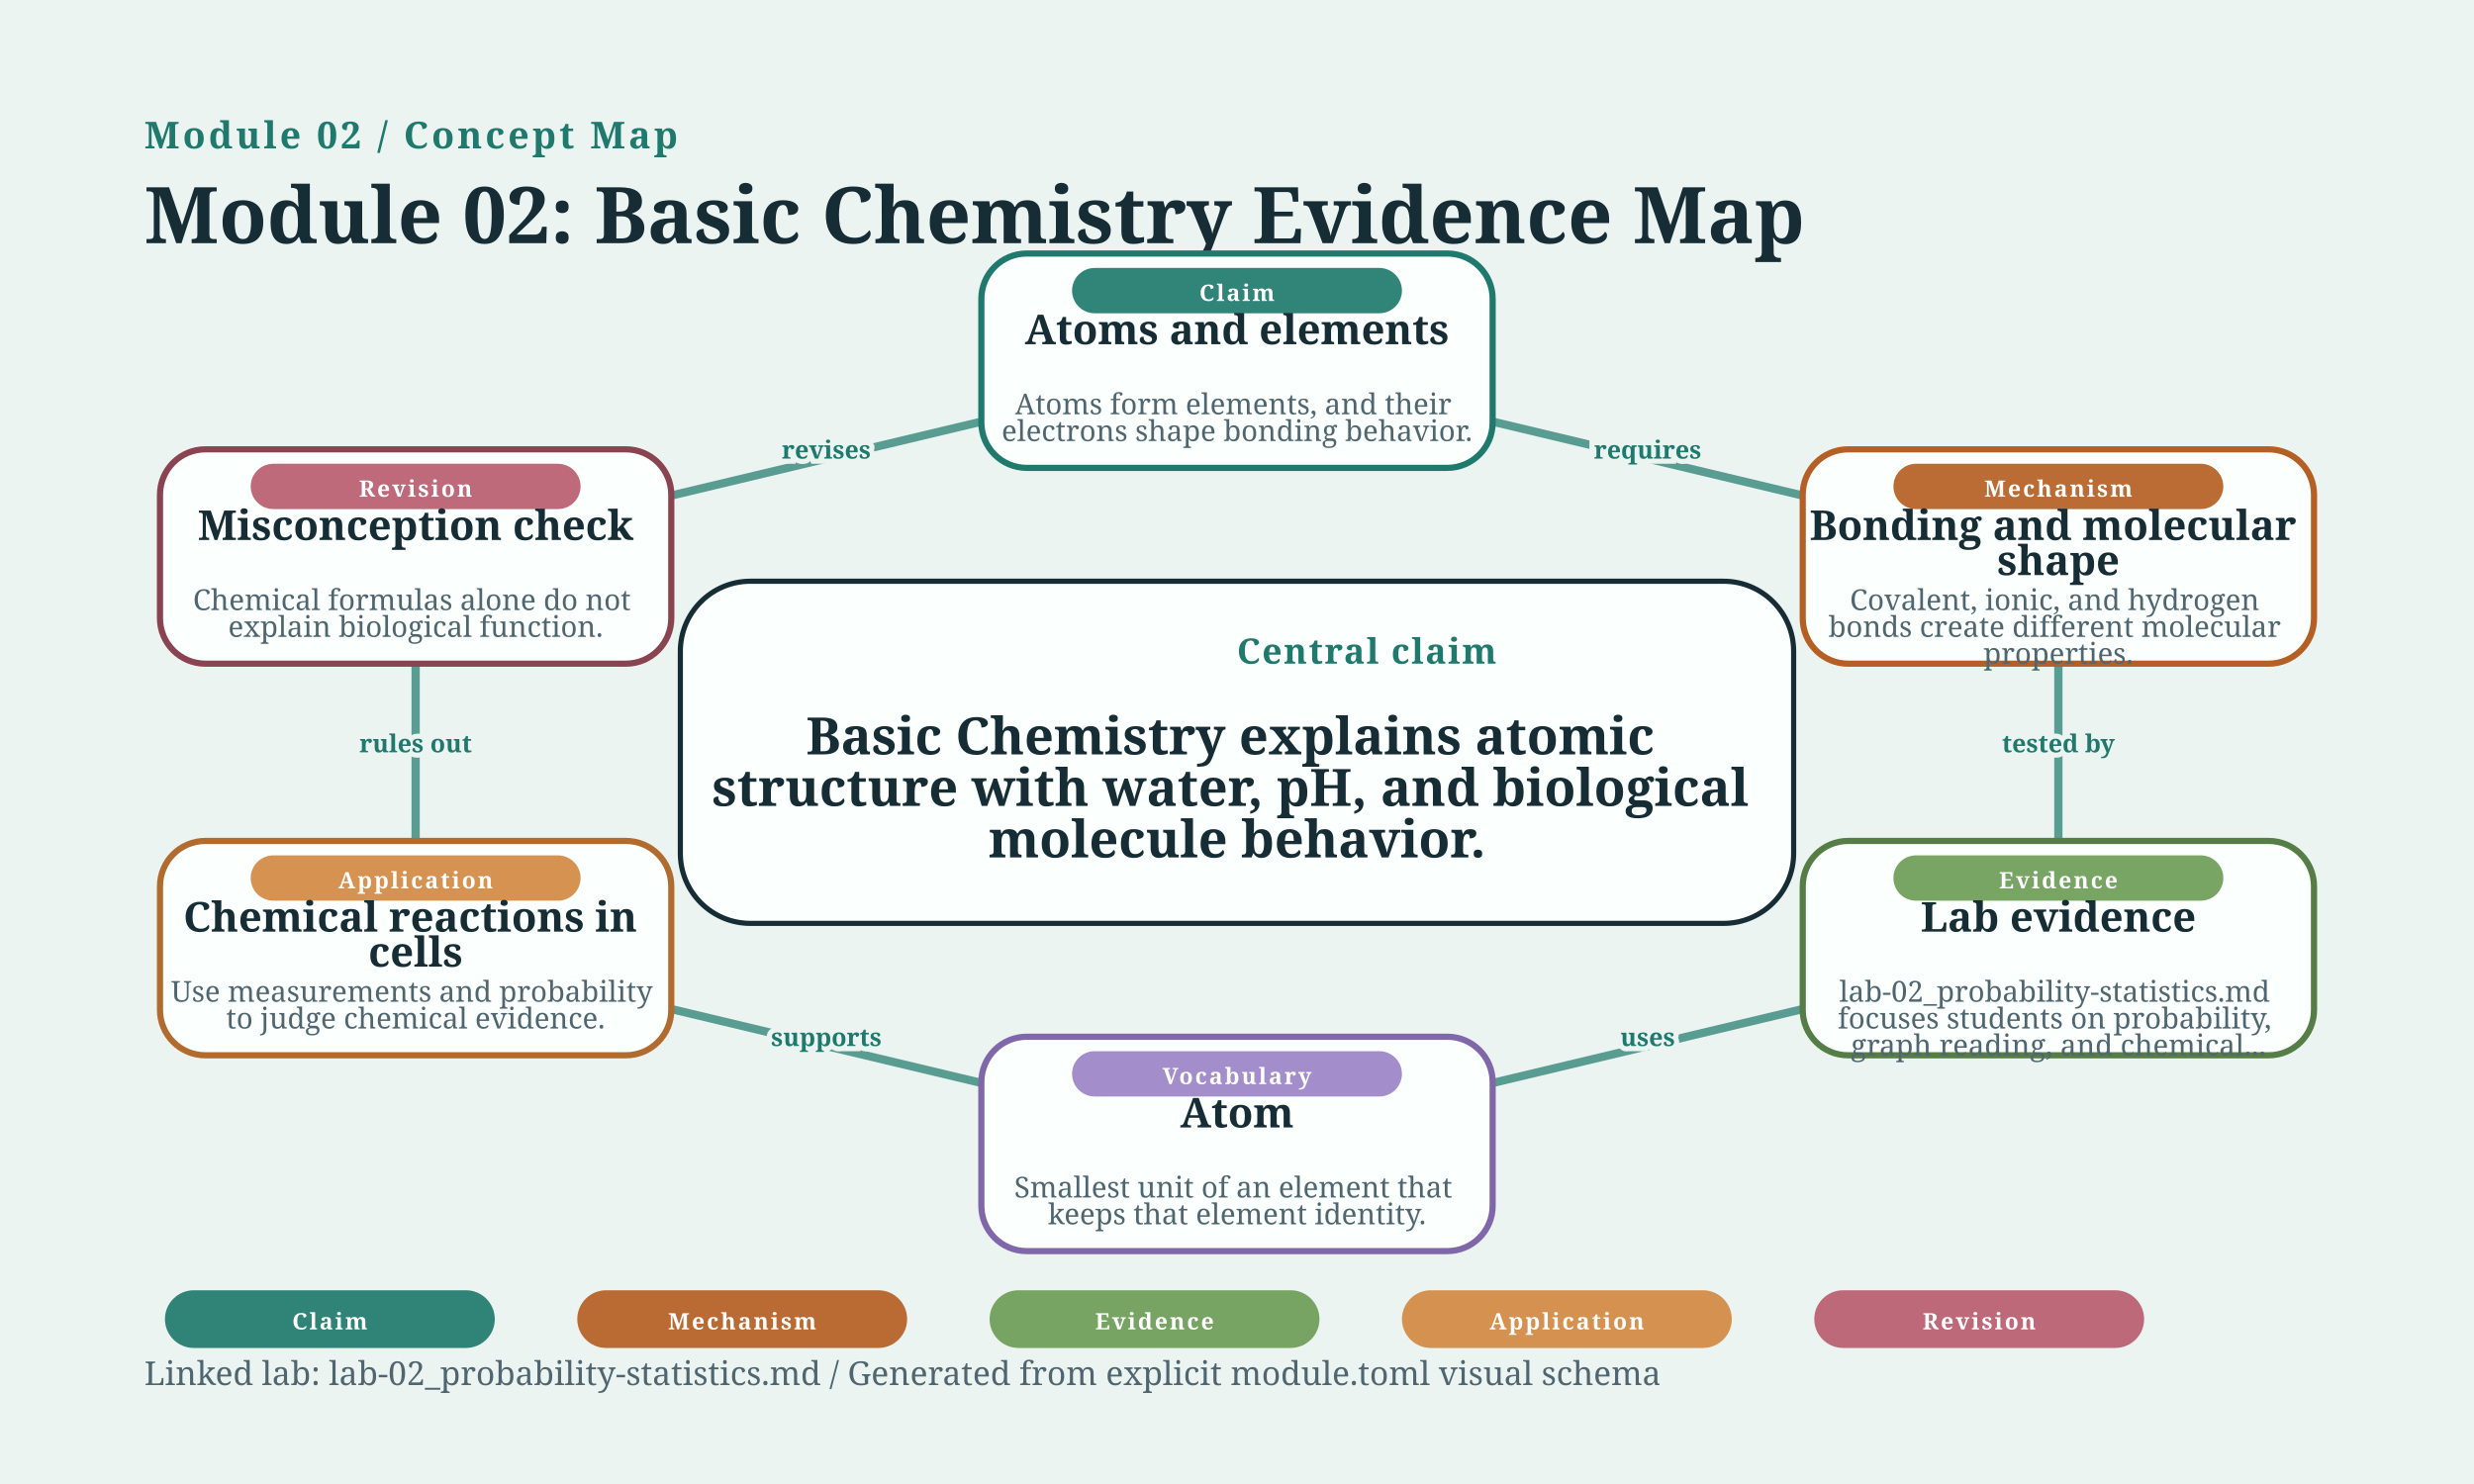
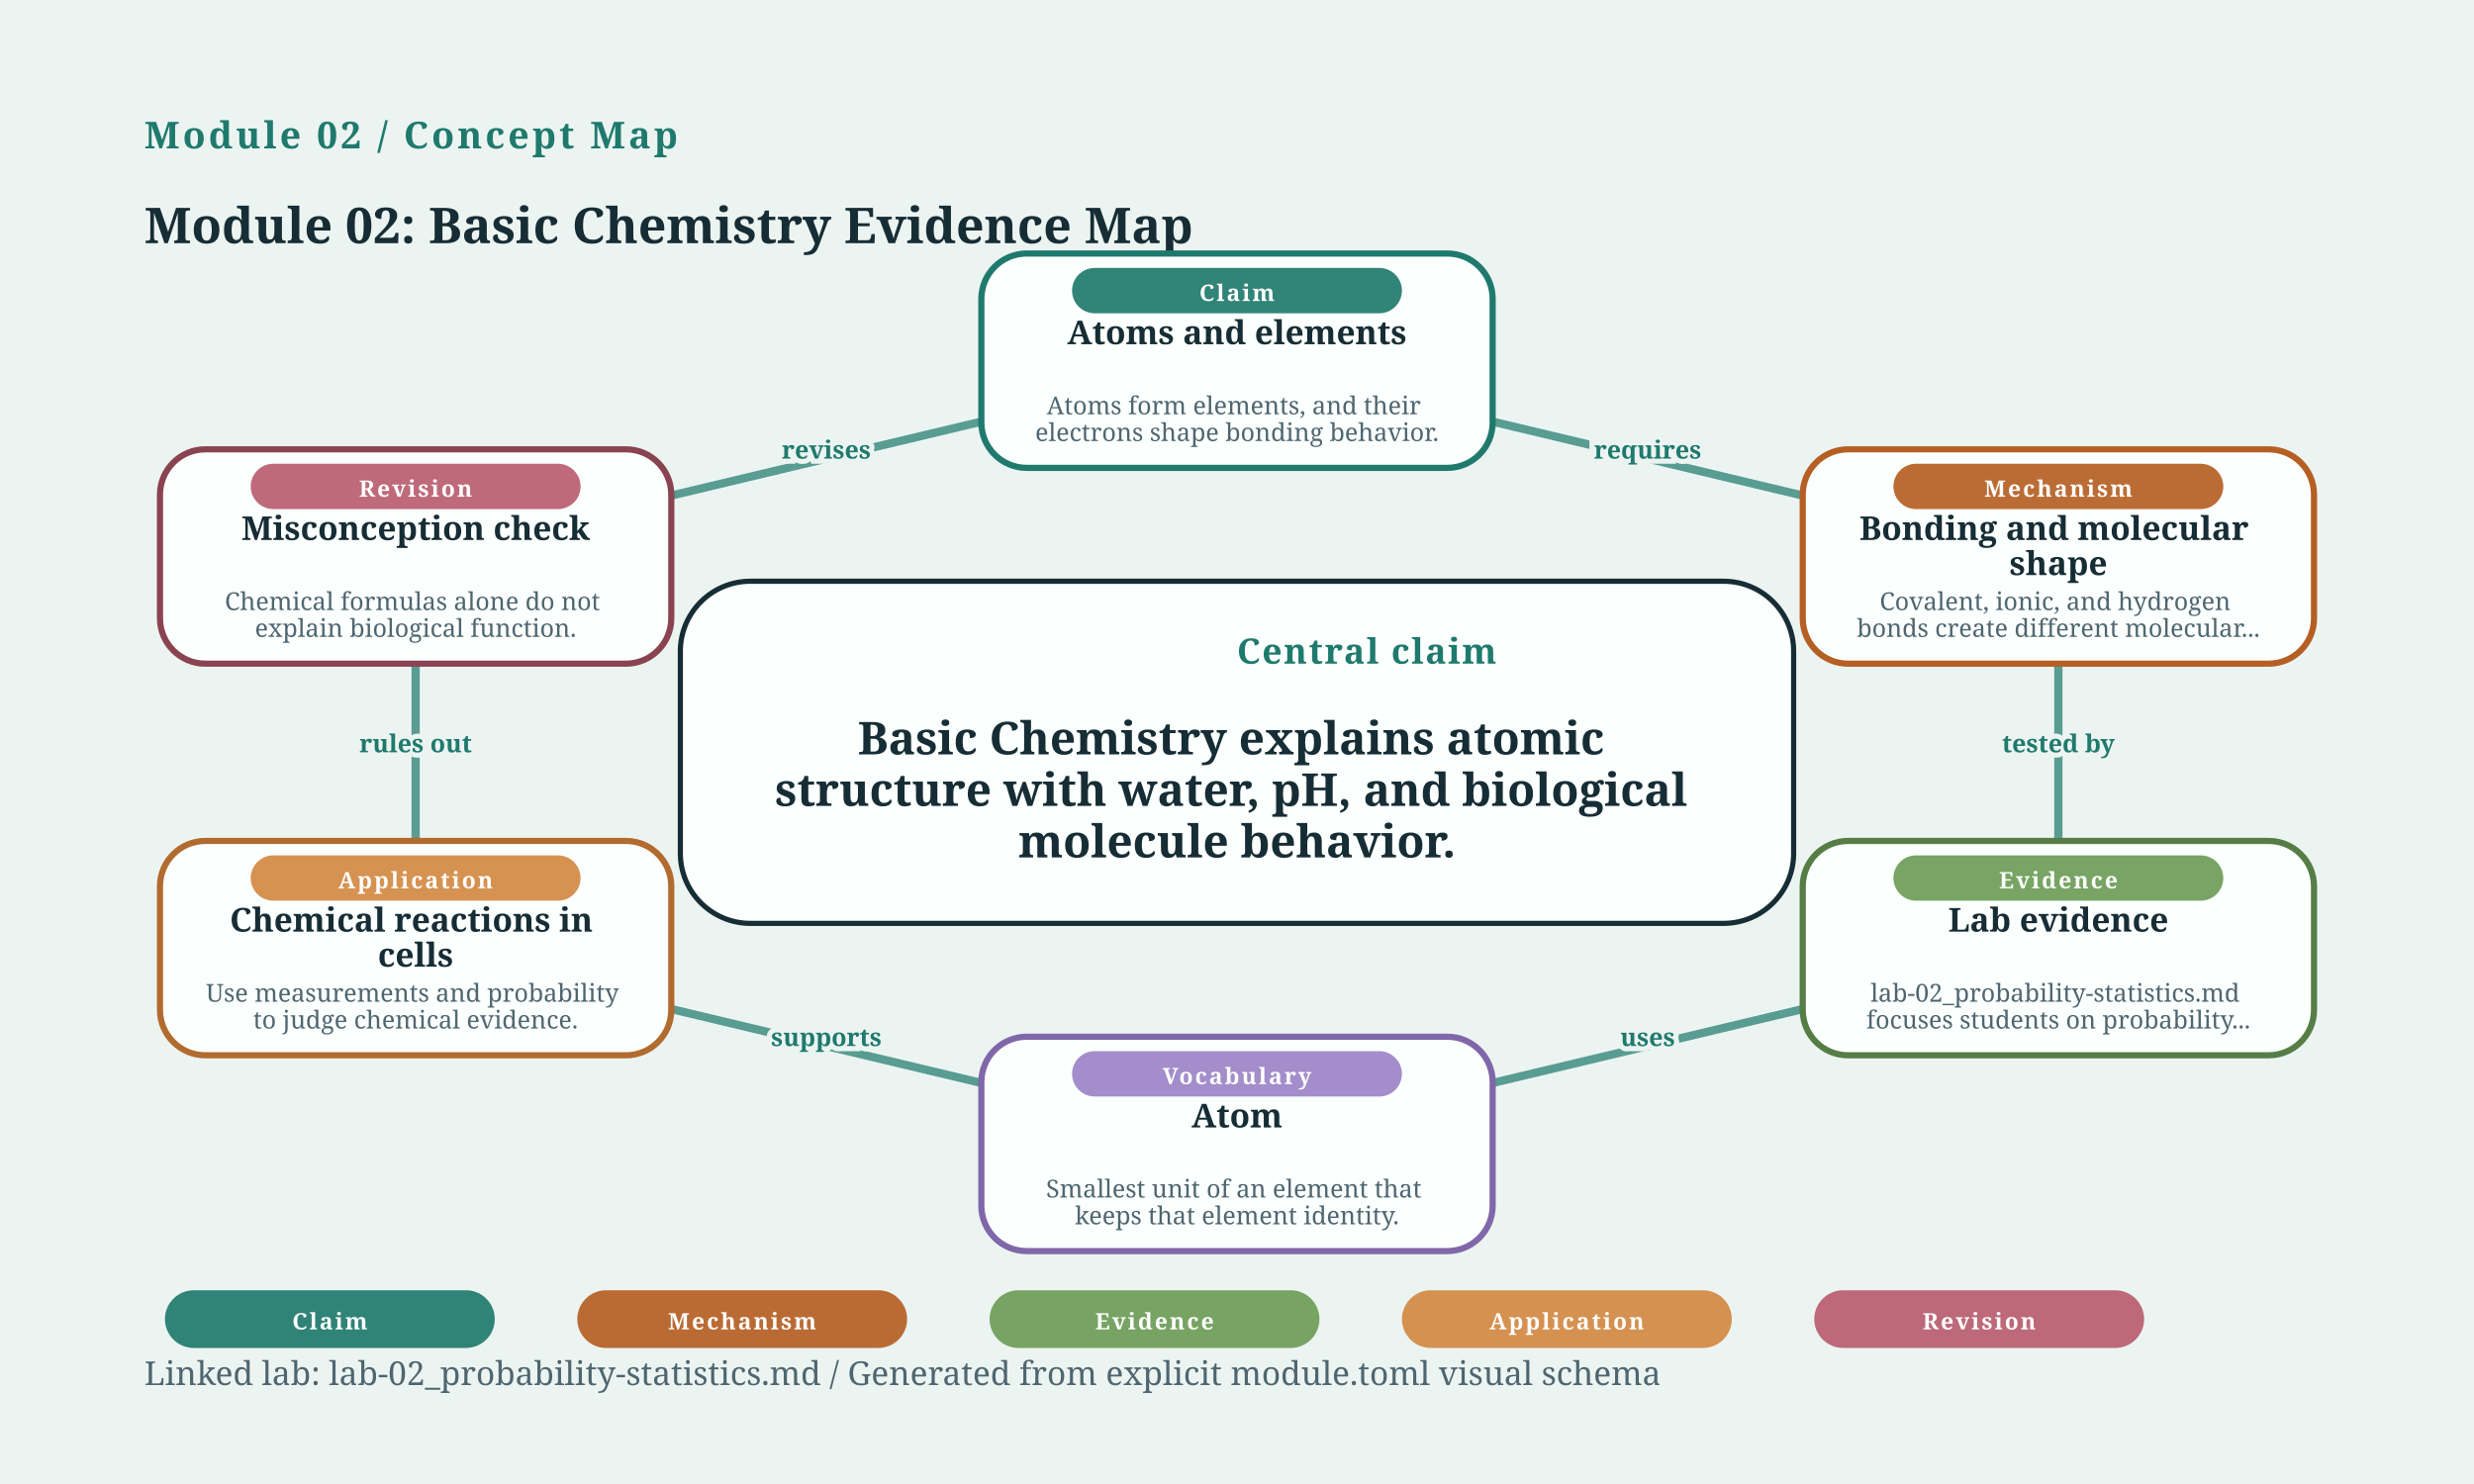
<svg xmlns="http://www.w3.org/2000/svg" width="1200" height="720" viewBox="0 0 1200 720" role="img" aria-label="Module 02: Basic Chemistry Evidence Map">
  <style>
    .bg { fill: #ecf4f2; }
    .halo { fill: url(#wash); opacity: 0.92; }
    .frame { fill: #fbfffd; stroke: #172d35; stroke-width: 3; }
-     .eyebrow { fill: #1f7a6d; font: 800 18px Georgia, serif; letter-spacing: 1.5px; text-transform: uppercase; }
-     .title-text { fill: #172d35; font: 800 38px Georgia, serif; }
-     .footer { fill: #4f6670; font: 16px Georgia, serif; }
+     .eyebrow { fill: #1f7a6d; font-weight: 800; font-size: 18px; font-family: Georgia, serif; letter-spacing: 1.5px; text-transform: uppercase; }
+     .title-text { fill: #172d35; font-weight: 800; font-size: 24px; font-family: Georgia, serif; }
+     .footer { fill: #4f6670; font-weight: 400; font-size: 16px; font-family: Georgia, serif; }
    .claim-card, .side-card, .feedback-card, .prompt-card, .routine-card, .stage-card-bg { fill: #fbfffd; stroke: #172d35; stroke-width: 2.5; filter: url(#shadow); }
-     .claim-kicker, .card-kicker { fill: #1f7a6d; font: 800 17px Georgia, serif; letter-spacing: 0.8px; text-transform: uppercase; }
-     .claim-text { fill: #172d35; font: 700 25px Georgia, serif; }
+     .claim-kicker, .card-kicker { fill: #1f7a6d; font-weight: 800; font-size: 17px; font-family: Georgia, serif; letter-spacing: 0.8px; text-transform: uppercase; }
+     .claim-text { fill: #172d35; font-weight: 700; font-size: 22px; font-family: Georgia, serif; }
    .node { fill: #fbfffd; stroke: #b55f24; stroke-width: 3; filter: url(#shadow); }
    .node-claim { stroke: #1f7a6d; }
    .node-mechanism { stroke: #b55f24; }
    .node-evidence { stroke: #567d46; }
    .node-vocabulary { stroke: #8067a9; }
    .node-application { stroke: #b26b2f; }
    .node-revision { stroke: #8a4351; }
    .cluster-pill { stroke: none; opacity: 0.92; }
    .cluster-claim { fill: #1f7a6d; }
    .cluster-mechanism { fill: #b55f24; }
    .cluster-evidence { fill: #6d9c57; }
    .cluster-vocabulary { fill: #9b83c6; }
    .cluster-application { fill: #d28942; }
    .cluster-revision { fill: #b85d70; }
-     .cluster-label, .legend-text { fill: white; font: 800 11px Georgia, serif; letter-spacing: 1px; text-transform: uppercase; }
-     .node-label { fill: #172d35; font: 800 20px Georgia, serif; }
-     .node-detail { fill: #4f6670; font: 14px Georgia, serif; }
+     .cluster-label, .legend-text { fill: white; font-weight: 800; font-size: 11px; font-family: Georgia, serif; letter-spacing: 1px; text-transform: uppercase; }
+     .node-label { fill: #172d35; font-weight: 800; font-size: 16px; font-family: Georgia, serif; }
+     .node-detail { fill: #4f6670; font-weight: 400; font-size: 12px; font-family: Georgia, serif; }
    .edge { stroke: #1f7a6d; stroke-width: 4; stroke-linecap: round; opacity: 0.72; marker-end: url(#arrowhead); }
-     .edge-label { fill: #1f7a6d; font: 700 12px Georgia, serif; text-anchor: middle; paint-order: stroke; stroke: #ecf4f2; stroke-width: 5; }
+     .edge-label { fill: #1f7a6d; font-weight: 700; font-size: 12px; font-family: Georgia, serif; text-anchor: middle; paint-order: stroke; stroke: #ecf4f2; stroke-width: 5; }
    .stage-dot { fill: #b55f24; }
-     .stage-num { fill: white; font: 900 18px Georgia, serif; }
-     .stage-label { fill: #172d35; font: 800 18px Georgia, serif; }
-     .stage-detail, .mini-text, .check-text { fill: #4f6670; font: 15px Georgia, serif; }
+     .stage-num { fill: white; font-weight: 900; font-size: 18px; font-family: Georgia, serif; }
+     .stage-label { fill: #172d35; font-weight: 800; font-size: 16px; font-family: Georgia, serif; }
+     .stage-detail, .mini-text, .check-text { fill: #4f6670; font-weight: 400; font-size: 12px; font-family: Georgia, serif; }
    .arrow { fill: none; stroke: #b55f24; stroke-width: 5; stroke-linecap: round; marker-end: url(#arrowhead); }
-     .prompt-text { fill: #172d35; font: 700 17px Georgia, serif; }
-     .routine-text { fill: #172d35; font: 700 16px Georgia, serif; }
+     .prompt-text { fill: #172d35; font-weight: 700; font-size: 17px; font-family: Georgia, serif; }
+     .routine-text { fill: #172d35; font-weight: 700; font-size: 16px; font-family: Georgia, serif; }
    .retrieval-step-strip { fill: #fbfffd; stroke: #b55f24; stroke-width: 2; opacity: 0.96; }
    .palette-high-design { fill: #1f7a6d; }
    @media print { .claim-card, .side-card, .feedback-card, .prompt-card, .routine-card, .node, .stage-card-bg { filter: none; } }
    </style>
  <rect class="bg" width="1200" height="720" />
  <path class="halo" d="M80 100 C260 20 458 88 610 62 C848 20 1052 74 1148 214 L1148 656 L52 656 L52 178 C64 142 70 118 80 100 Z" />
  <text x="70" y="72" class="eyebrow">Module 02 / Concept Map</text>
  <text x="70" y="118" class="title-text">Module 02: Basic Chemistry Evidence Map</text>
  <g class="concept-legend">
    <g class="legend-item">
      <rect x="80.0" y="626.0" width="160" height="28" rx="14" class="cluster-pill cluster-claim" />
      <text x="160.0" y="645.0" class="legend-text" text-anchor="middle">Claim</text>
    </g>
    <g class="legend-item">
      <rect x="280.0" y="626.0" width="160" height="28" rx="14" class="cluster-pill cluster-mechanism" />
      <text x="360.0" y="645.0" class="legend-text" text-anchor="middle">Mechanism</text>
    </g>
    <g class="legend-item">
      <rect x="480.0" y="626.0" width="160" height="28" rx="14" class="cluster-pill cluster-evidence" />
      <text x="560.0" y="645.0" class="legend-text" text-anchor="middle">Evidence</text>
    </g>
    <g class="legend-item">
      <rect x="680.0" y="626.0" width="160" height="28" rx="14" class="cluster-pill cluster-application" />
      <text x="760.0" y="645.0" class="legend-text" text-anchor="middle">Application</text>
    </g>
    <g class="legend-item">
      <rect x="880.0" y="626.0" width="160" height="28" rx="14" class="cluster-pill cluster-revision" />
      <text x="960.0" y="645.0" class="legend-text" text-anchor="middle">Revision</text>
    </g>
  </g>
  <rect x="330" y="282" width="540" height="166" rx="34" class="claim-card" />
  <text x="600" y="322" class="claim-kicker">Central claim</text>
  <text x="600.0" y="366.0" class="claim-text" text-anchor="middle">
    <tspan x="600.0" dy="0">Basic Chemistry explains atomic</tspan>
    <tspan x="600.0" dy="25">structure with water, pH, and biological</tspan>
    <tspan x="600.0" dy="25">molecule behavior.</tspan>
  </text>
  <path d="M 600.0 175.0 L 998.4 270.0" class="edge" />
  <text x="799.2" y="222.5" class="edge-label">requires</text>
  <path d="M 998.4 270.0 L 998.4 460.0" class="edge" />
  <text x="998.4" y="365.0" class="edge-label">tested by</text>
  <path d="M 998.4 460.0 L 600.0 555.0" class="edge" />
  <text x="799.2" y="507.5" class="edge-label">uses</text>
  <path d="M 600.0 555.0 L 201.6 460.0" class="edge" />
  <text x="400.8" y="507.5" class="edge-label">supports</text>
  <path d="M 201.6 460.0 L 201.6 270.0" class="edge" />
  <text x="201.6" y="365.0" class="edge-label">rules out</text>
  <path d="M 201.6 270.0 L 600.0 175.0" class="edge" />
  <text x="400.8" y="222.5" class="edge-label">revises</text>
  <g class="node-group">
    <rect x="476.0" y="123.0" width="248" height="104" rx="22" class="node node-claim" />
    <rect x="520.0" y="130.0" width="160" height="22" rx="11" class="cluster-pill cluster-claim" />
    <text x="600.0" y="146.0" class="cluster-label" text-anchor="middle">Claim</text>
    <text x="600.0" y="167.0" class="node-label" text-anchor="middle">
      <tspan x="600.0" dy="0">Atoms and elements</tspan>
    </text>
    <text x="600.0" y="201.0" class="node-detail" text-anchor="middle">
      <tspan x="600.0" dy="0">Atoms form elements, and their</tspan>
      <tspan x="600.0" dy="13">electrons shape bonding behavior.</tspan>
    </text>
  </g>
  <g class="node-group">
    <rect x="874.4" y="218.0" width="248" height="104" rx="22" class="node node-mechanism" />
    <rect x="918.4" y="225.0" width="160" height="22" rx="11" class="cluster-pill cluster-mechanism" />
    <text x="998.4" y="241.0" class="cluster-label" text-anchor="middle">Mechanism</text>
    <text x="998.4" y="262.0" class="node-label" text-anchor="middle">
      <tspan x="998.4" dy="0">Bonding and molecular</tspan>
      <tspan x="998.4" dy="17">shape</tspan>
    </text>
    <text x="998.4" y="296.0" class="node-detail" text-anchor="middle">
      <tspan x="998.4" dy="0">Covalent, ionic, and hydrogen</tspan>
-       <tspan x="998.4" dy="13">bonds create different molecular</tspan>
-       <tspan x="998.4" dy="13">properties.</tspan>
+       <tspan x="998.4" dy="13">bonds create different molecular...</tspan>
    </text>
  </g>
  <g class="node-group">
    <rect x="874.4" y="408.0" width="248" height="104" rx="22" class="node node-evidence" />
    <rect x="918.4" y="415.0" width="160" height="22" rx="11" class="cluster-pill cluster-evidence" />
    <text x="998.4" y="431.0" class="cluster-label" text-anchor="middle">Evidence</text>
    <text x="998.4" y="452.0" class="node-label" text-anchor="middle">
      <tspan x="998.4" dy="0">Lab evidence</tspan>
    </text>
    <text x="998.4" y="486.0" class="node-detail" text-anchor="middle">
      <tspan x="998.4" dy="0">lab-02_probability-statistics.md</tspan>
-       <tspan x="998.4" dy="13">focuses students on probability,</tspan>
-       <tspan x="998.4" dy="13">graph reading, and chemical...</tspan>
+       <tspan x="998.4" dy="13">focuses students on probability...</tspan>
    </text>
  </g>
  <g class="node-group">
    <rect x="476.0" y="503.0" width="248" height="104" rx="22" class="node node-vocabulary" />
    <rect x="520.0" y="510.0" width="160" height="22" rx="11" class="cluster-pill cluster-vocabulary" />
    <text x="600.0" y="526.0" class="cluster-label" text-anchor="middle">Vocabulary</text>
    <text x="600.0" y="547.0" class="node-label" text-anchor="middle">
      <tspan x="600.0" dy="0">Atom</tspan>
    </text>
    <text x="600.0" y="581.0" class="node-detail" text-anchor="middle">
      <tspan x="600.0" dy="0">Smallest unit of an element that</tspan>
      <tspan x="600.0" dy="13">keeps that element identity.</tspan>
    </text>
  </g>
  <g class="node-group">
    <rect x="77.6" y="408.0" width="248" height="104" rx="22" class="node node-application" />
    <rect x="121.6" y="415.0" width="160" height="22" rx="11" class="cluster-pill cluster-application" />
    <text x="201.6" y="431.0" class="cluster-label" text-anchor="middle">Application</text>
    <text x="201.6" y="452.0" class="node-label" text-anchor="middle">
      <tspan x="201.6" dy="0">Chemical reactions in</tspan>
      <tspan x="201.6" dy="17">cells</tspan>
    </text>
    <text x="201.6" y="486.0" class="node-detail" text-anchor="middle">
      <tspan x="201.6" dy="0">Use measurements and probability</tspan>
      <tspan x="201.6" dy="13">to judge chemical evidence.</tspan>
    </text>
  </g>
  <g class="node-group">
    <rect x="77.6" y="218.0" width="248" height="104" rx="22" class="node node-revision" />
    <rect x="121.6" y="225.0" width="160" height="22" rx="11" class="cluster-pill cluster-revision" />
    <text x="201.6" y="241.0" class="cluster-label" text-anchor="middle">Revision</text>
    <text x="201.6" y="262.0" class="node-label" text-anchor="middle">
      <tspan x="201.6" dy="0">Misconception check</tspan>
    </text>
    <text x="201.6" y="296.0" class="node-detail" text-anchor="middle">
      <tspan x="201.6" dy="0">Chemical formulas alone do not</tspan>
      <tspan x="201.6" dy="13">explain biological function.</tspan>
    </text>
  </g>
  <text x="70" y="672" class="footer">Linked lab: lab-02_probability-statistics.md / Generated from explicit module.toml visual schema</text>
</svg>
